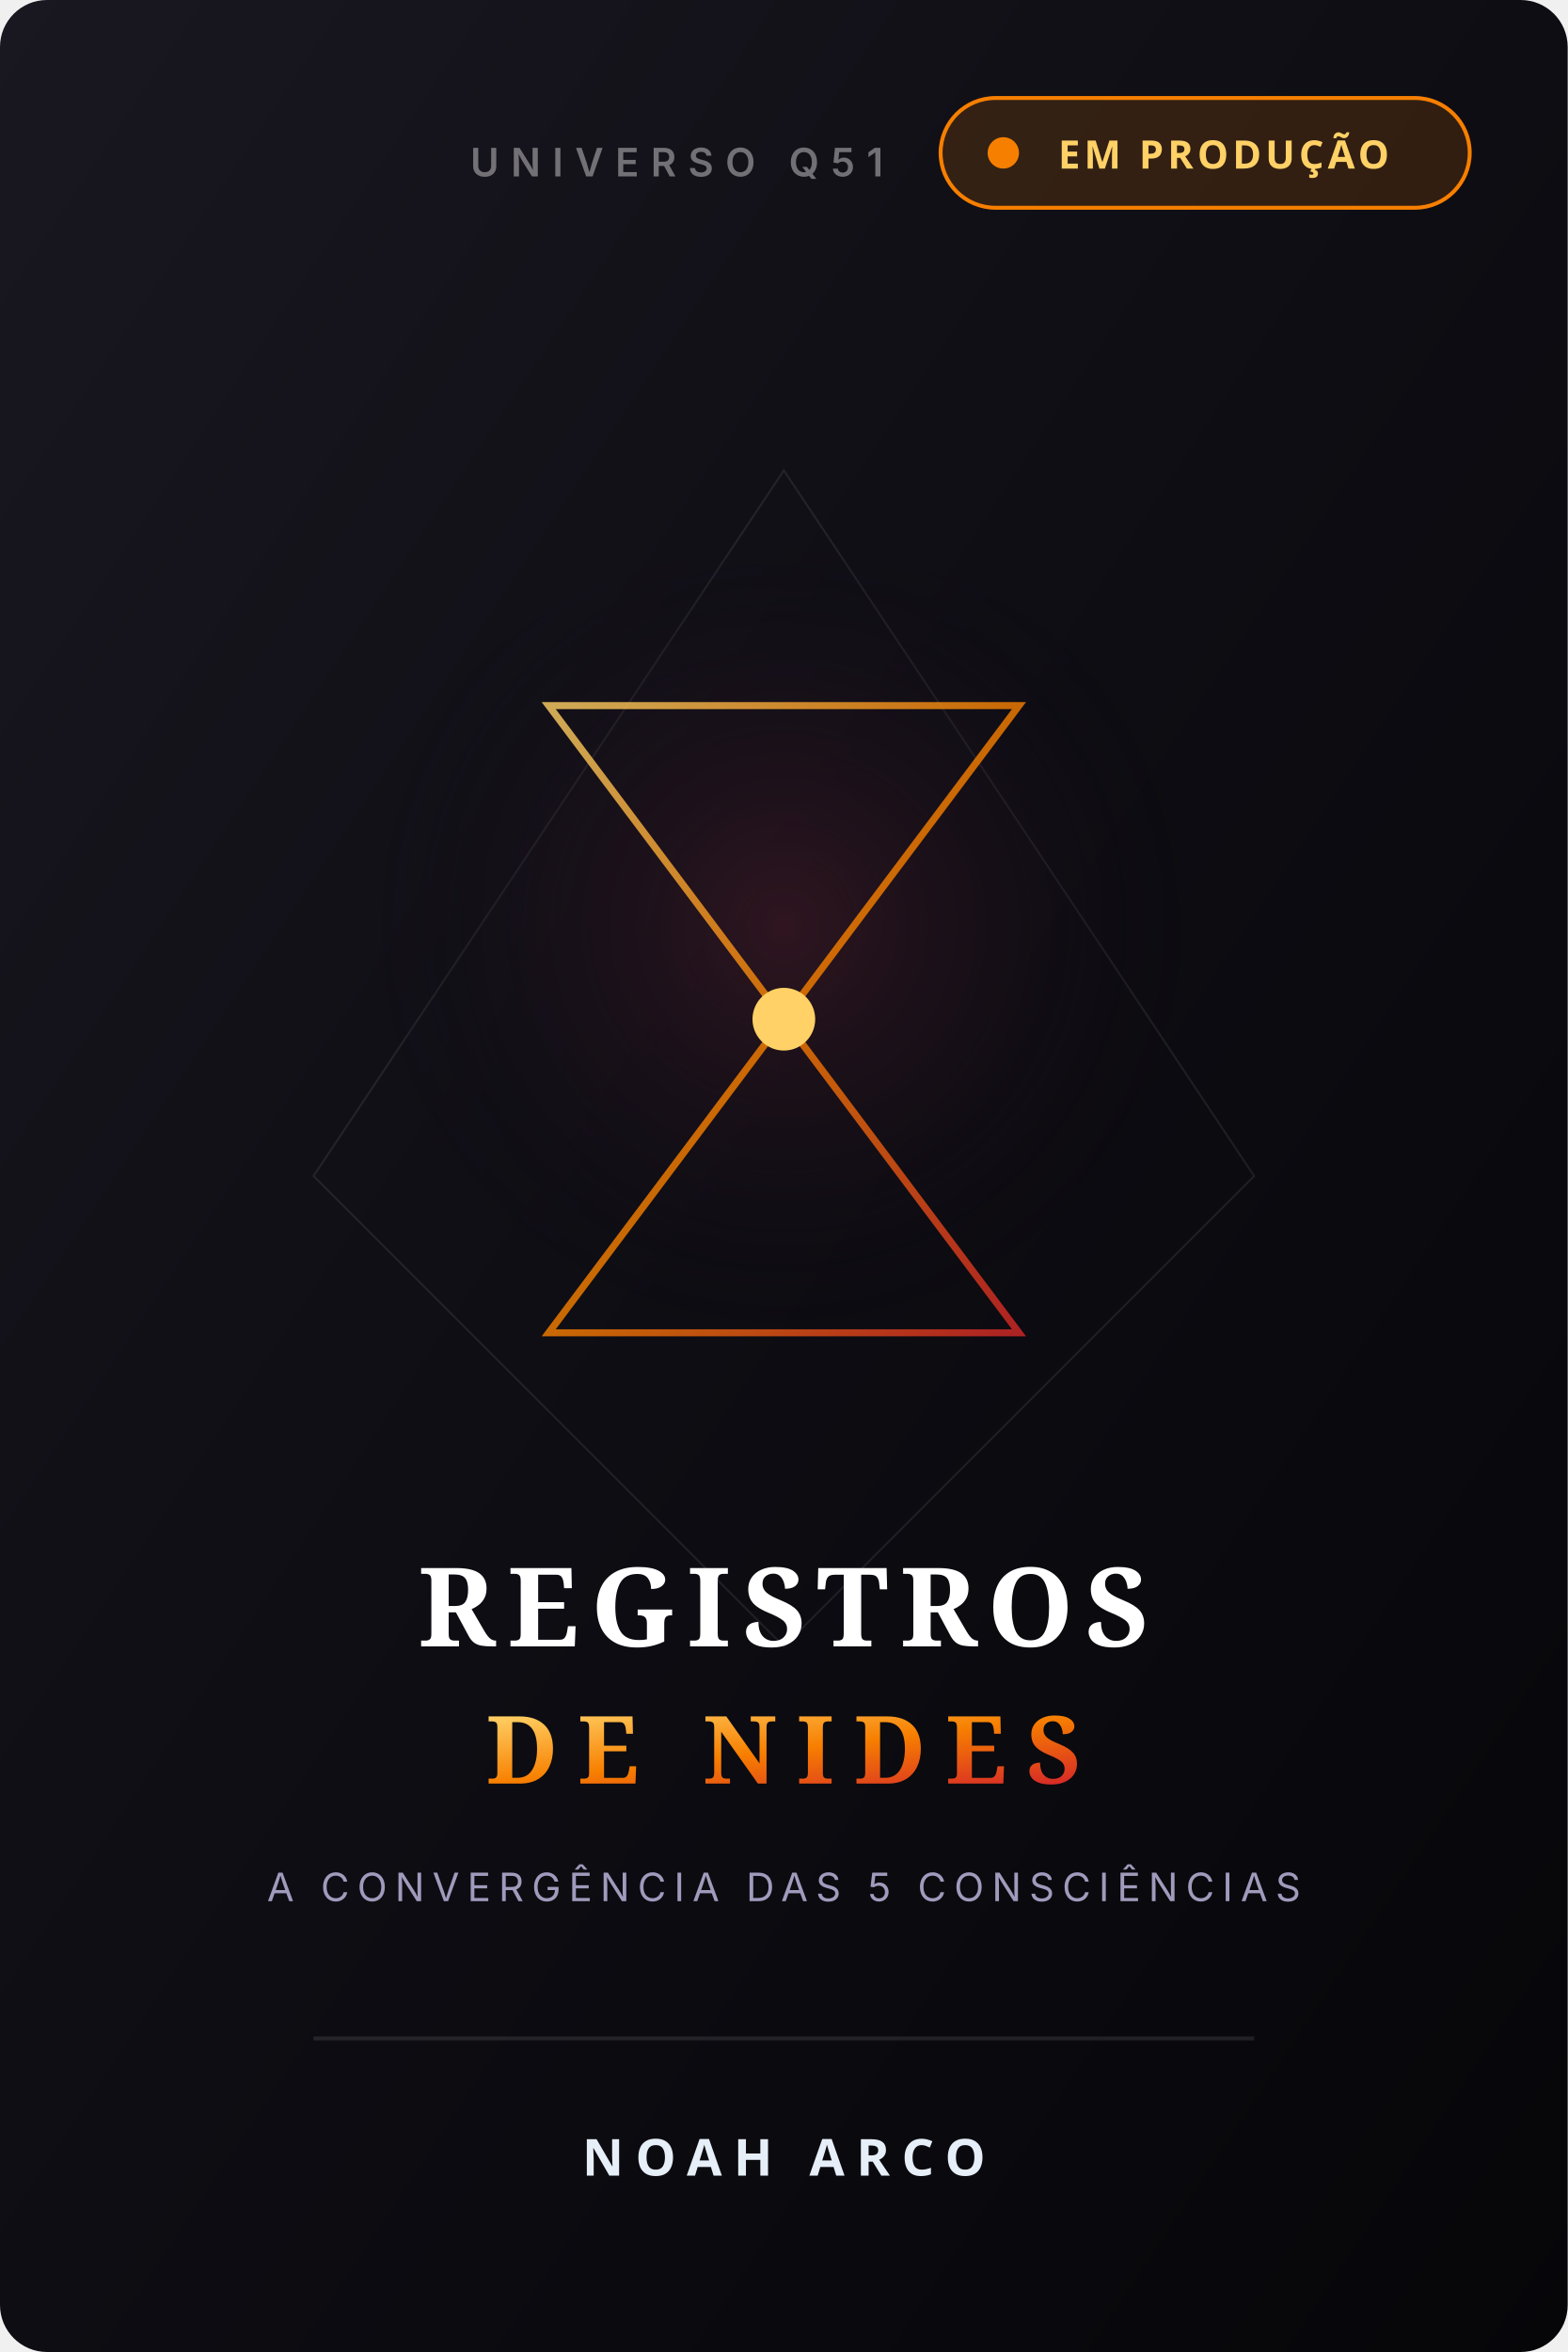
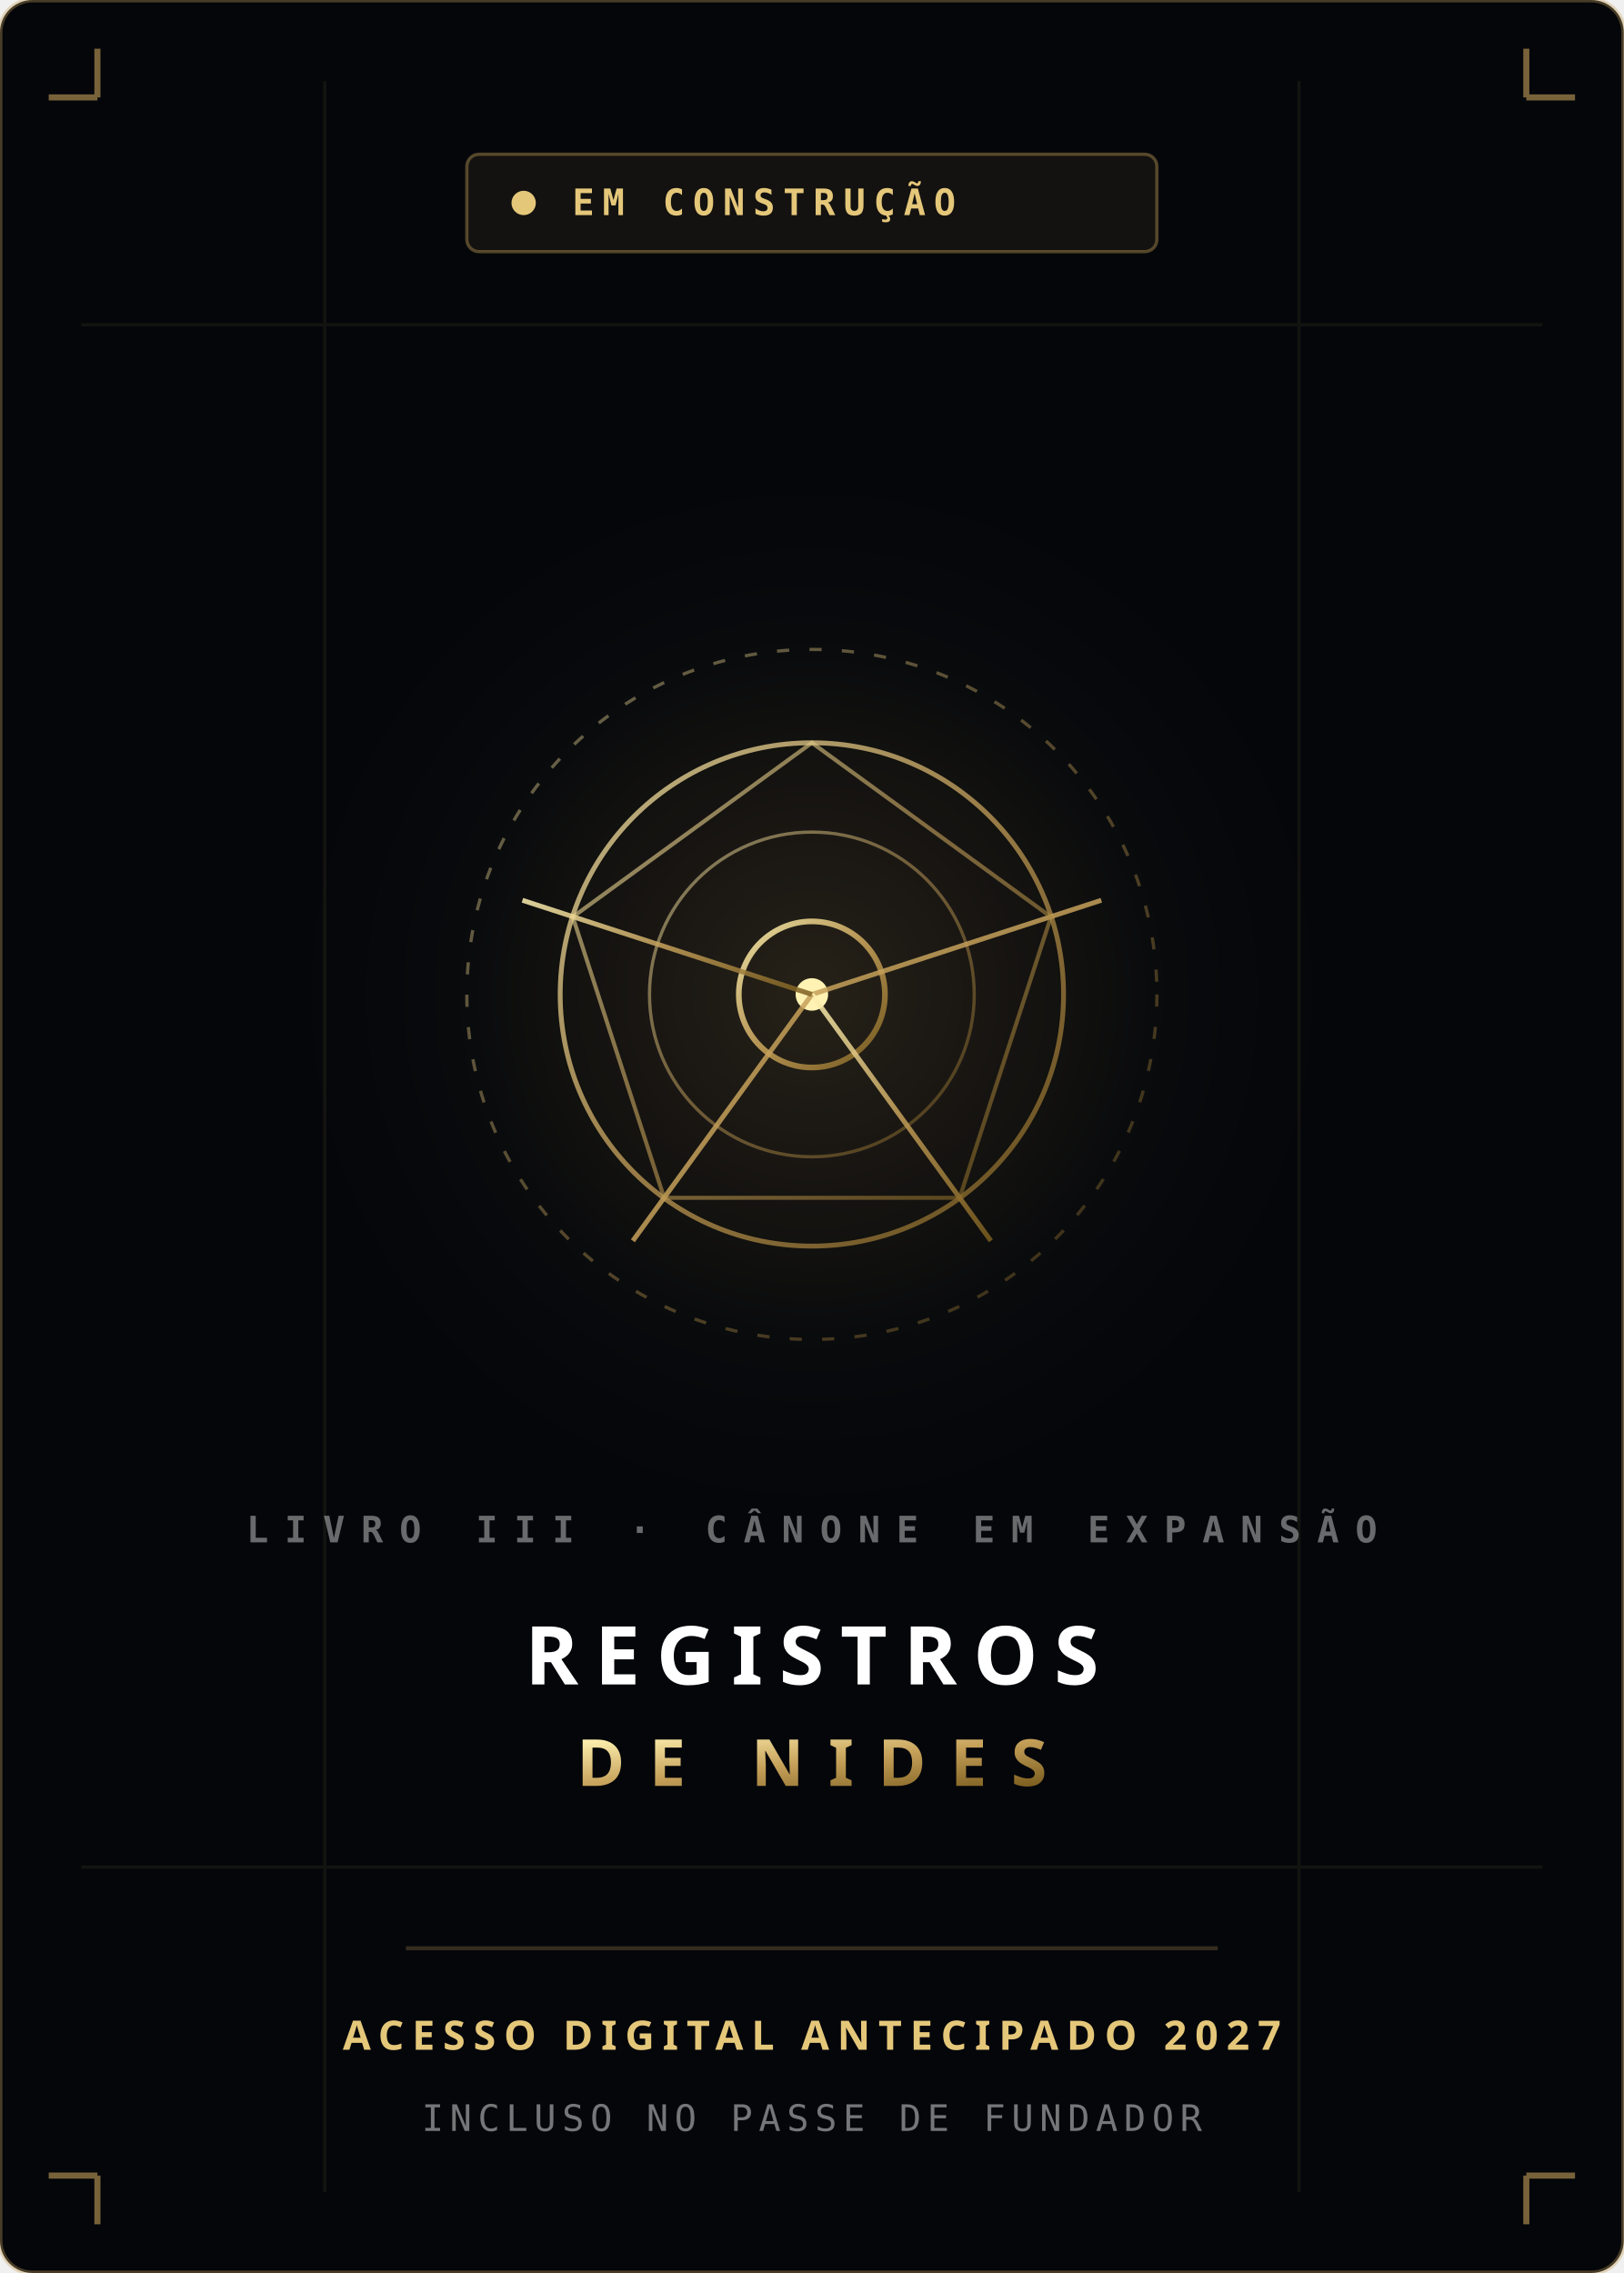
- <svg xmlns="http://www.w3.org/2000/svg" viewBox="0 0 400 600" width="100%" height="100%">
+ <svg xmlns="http://www.w3.org/2000/svg" viewBox="0 0 400 560" width="100%" height="100%">
  <defs>
-     <linearGradient id="coverBg3" x1="0%" y1="0%" x2="100%" y2="100%">
-       <stop offset="0%" stop-color="#191720" />
-       <stop offset="50%" stop-color="#0E0D13" />
-       <stop offset="100%" stop-color="#060508" />
+     <radialGradient id="nidesCore" cx="50%" cy="50%" r="50%">
+       <stop offset="0%" stop-color="#C5A059" stop-opacity="0.18" />
+       <stop offset="60%" stop-color="#C5A059" stop-opacity="0.03" />
+       <stop offset="100%" stop-color="#020205" stop-opacity="0" />
+     </radialGradient>
+     <linearGradient id="goldVectorLine" x1="0%" y1="0%" x2="100%" y2="100%">
+       <stop offset="0%" stop-color="#FFF2B2" />
+       <stop offset="50%" stop-color="#C5A059" />
+       <stop offset="100%" stop-color="#7A5C1E" />
    </linearGradient>
-     <linearGradient id="amberGold3" x1="0%" y1="0%" x2="100%" y2="100%">
-       <stop offset="0%" stop-color="#FFD166" />
-       <stop offset="50%" stop-color="#F77F00" />
-       <stop offset="100%" stop-color="#D62828" />
-     </linearGradient>
-     <radialGradient id="nidesHalo" cx="50%" cy="40%" r="45%">
-       <stop offset="0%" stop-color="#4F1D2C" stop-opacity="0.5" />
-       <stop offset="70%" stop-color="#1A0E1A" stop-opacity="0.2" />
-       <stop offset="100%" stop-color="#060508" stop-opacity="0" />
-     </radialGradient>
  </defs>
-   <rect width="400" height="600" rx="12" fill="url(#coverBg3)" />
-   <g transform="translate(240, 25)">
-     <rect width="135" height="28" rx="14" fill="rgba(247, 127, 0, 0.15)" stroke="#F77F00" stroke-width="1" />
-     <circle cx="16" cy="14" r="4" fill="#F77F00" />
-     <text x="30" y="18" fill="#FFD166" font-family="'Space Grotesk', sans-serif" font-size="10" font-weight="700" letter-spacing="1">EM PRODUÇÃO</text>
+   <rect width="400" height="560" rx="8" fill="#04060A" stroke="rgba(197, 160, 89, 0.35)" stroke-width="1.2" />
+   <g opacity="0.08" stroke="#C5A059" stroke-width="0.8">
+     <line x1="20" y1="80" x2="380" y2="80" />
+     <line x1="20" y1="460" x2="380" y2="460" />
+     <line x1="80" y1="20" x2="80" y2="540" />
+     <line x1="320" y1="20" x2="320" y2="540" />
  </g>
-   <g opacity="0.08" stroke="#FFFFFF" stroke-width="0.5">
-     <polygon points="200,120 320,300 200,420 80,300" fill="none" />
+   <path d="M 12 24 L 24 24 M 24 12 L 24 24" stroke="#C5A059" stroke-width="1.5" fill="none" opacity="0.6" />
+   <path d="M 388 24 L 376 24 M 376 12 L 376 24" stroke="#C5A059" stroke-width="1.5" fill="none" opacity="0.6" />
+   <path d="M 12 536 L 24 536 M 24 548 L 24 536" stroke="#C5A059" stroke-width="1.5" fill="none" opacity="0.6" />
+   <path d="M 388 536 L 376 536 M 376 548 L 376 536" stroke="#C5A059" stroke-width="1.5" fill="none" opacity="0.6" />
+   <g transform="translate(115, 38)">
+     <rect width="170" height="24" rx="3" fill="rgba(197, 160, 89, 0.08)" stroke="rgba(197, 160, 89, 0.4)" stroke-width="0.8" />
+     <circle cx="14" cy="12" r="3" fill="#E5C77A" />
+     <text x="26" y="15" fill="#E5C77A" font-family="'Space Grotesk', monospace, sans-serif" font-size="9" font-weight="700" letter-spacing="2">EM CONSTRUÇÃO</text>
  </g>
-   <circle cx="200" cy="260" r="120" fill="url(#nidesHalo)" />
-   <path d="M 140 180 L 260 180 L 200 260 L 260 340 L 140 340 L 200 260 Z" fill="none" stroke="url(#amberGold3)" stroke-width="1.8" opacity="0.8" />
-   <circle cx="200" cy="260" r="8" fill="#FFD166" />
-   <text x="120" y="45" fill="rgba(255,255,255,0.4)" font-family="'Space Grotesk', -apple-system, sans-serif" font-size="10" font-weight="600" letter-spacing="3">UNIVERSO Q51</text>
-   <text x="200" y="420" fill="#FFFFFF" font-family="'Cinzel', Georgia, serif" font-size="28" font-weight="700" letter-spacing="3" text-anchor="middle">REGISTROS</text>
-   <text x="200" y="455" fill="url(#amberGold3)" font-family="'Cinzel', Georgia, serif" font-size="24" font-weight="600" letter-spacing="5" text-anchor="middle">DE NIDES</text>
-   <text x="200" y="485" fill="#A09ABC" font-family="'Inter', sans-serif" font-size="10" letter-spacing="2" text-anchor="middle">A CONVERGÊNCIA DAS 5 CONSCIÊNCIAS</text>
-   <line x1="80" y1="520" x2="320" y2="520" stroke="rgba(255,255,255,0.1)" stroke-width="1" />
-   <text x="200" y="555" fill="#E6EEF8" font-family="'Space Grotesk', sans-serif" font-size="13" font-weight="600" letter-spacing="3" text-anchor="middle">NOAH ARCO</text>
+   <circle cx="200" cy="245" r="140" fill="url(#nidesCore)" />
+   <g id="nides-central-glyph" transform="translate(200, 245)">
+     <circle cx="0" cy="0" r="85" fill="none" stroke="url(#goldVectorLine)" stroke-width="0.8" opacity="0.4" stroke-dasharray="3 5" />
+     <circle cx="0" cy="0" r="62" fill="none" stroke="url(#goldVectorLine)" stroke-width="1.2" opacity="0.75" />
+     <circle cx="0" cy="0" r="40" fill="none" stroke="url(#goldVectorLine)" stroke-width="0.8" opacity="0.5" />
+     <circle cx="0" cy="0" r="18" fill="none" stroke="url(#goldVectorLine)" stroke-width="1.4" opacity="0.9" />
+     <circle cx="0" cy="0" r="4" fill="#FFF2B2" />
+     <g stroke="url(#goldVectorLine)" stroke-width="1.2" opacity="0.85">
+       <line x1="0" y1="0" x2="0" y2="-75" />
+       <line x1="0" y1="0" x2="71.3" y2="-23.2" />
+       <line x1="0" y1="0" x2="44.1" y2="60.7" />
+       <line x1="0" y1="0" x2="-44.1" y2="60.7" />
+       <line x1="0" y1="0" x2="-71.3" y2="-23.2" />
+     </g>
+     <polygon points="0,-62 58.9,-19.1 36.4,50.1 -36.4,50.1 -58.9,-19.1" fill="none" stroke="url(#goldVectorLine)" stroke-width="1" opacity="0.6" />
+   </g>
+   <text x="200" y="380" fill="rgba(255,255,255,0.4)" font-family="'Space Grotesk', monospace" font-size="9" font-weight="600" letter-spacing="4" text-anchor="middle">LIVRO III · CÂNONE EM EXPANSÃO</text>
+   <text x="200" y="415" fill="#FFFFFF" font-family="'Syncopate', sans-serif" font-size="20" font-weight="700" letter-spacing="4" text-anchor="middle">REGISTROS</text>
+   <text x="200" y="440" fill="url(#goldVectorLine)" font-family="'Syncopate', sans-serif" font-size="16" font-weight="700" letter-spacing="6" text-anchor="middle">DE NIDES</text>
+   <line x1="100" y1="480" x2="300" y2="480" stroke="rgba(197, 160, 89, 0.25)" stroke-width="1" />
+   <text x="200" y="505" fill="#E5C77A" font-family="'Space Grotesk', sans-serif" font-size="10" font-weight="700" letter-spacing="2" text-anchor="middle">ACESSO DIGITAL ANTECIPADO 2027</text>
+   <text x="200" y="525" fill="rgba(255,255,255,0.45)" font-family="'Space Grotesk', monospace" font-size="9" letter-spacing="1.5" text-anchor="middle">INCLUSO NO PASSE DE FUNDADOR</text>
</svg>
